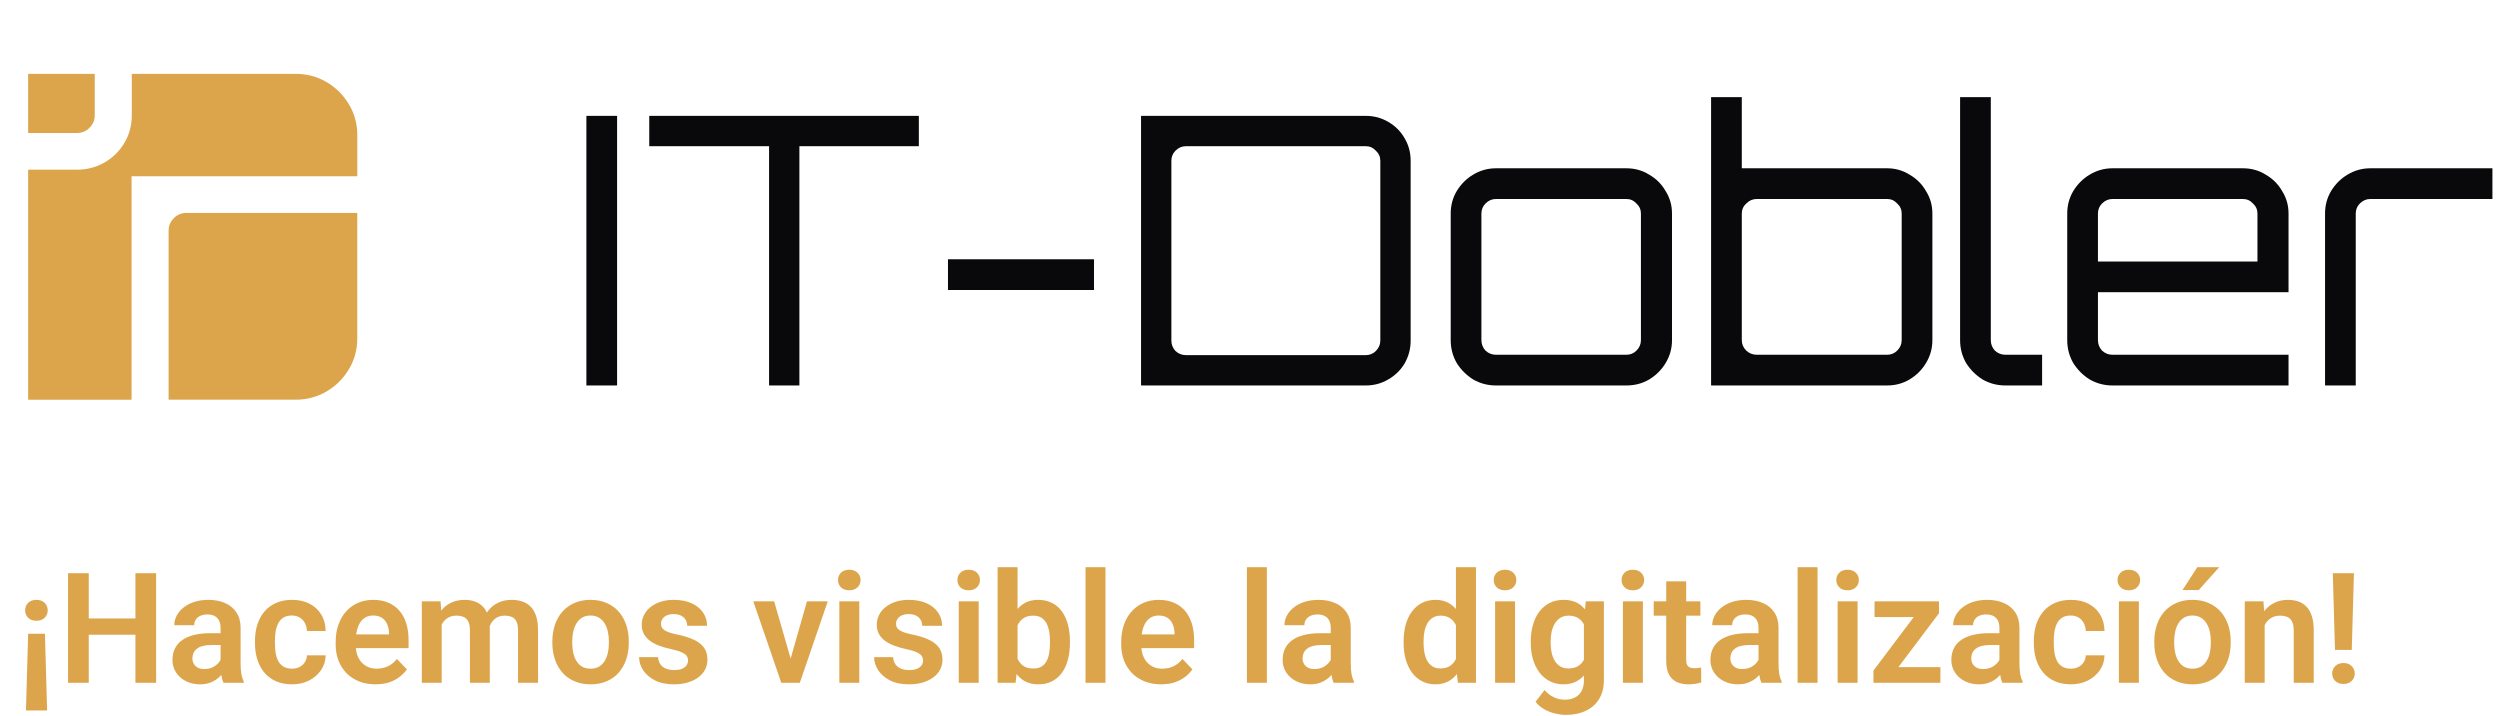
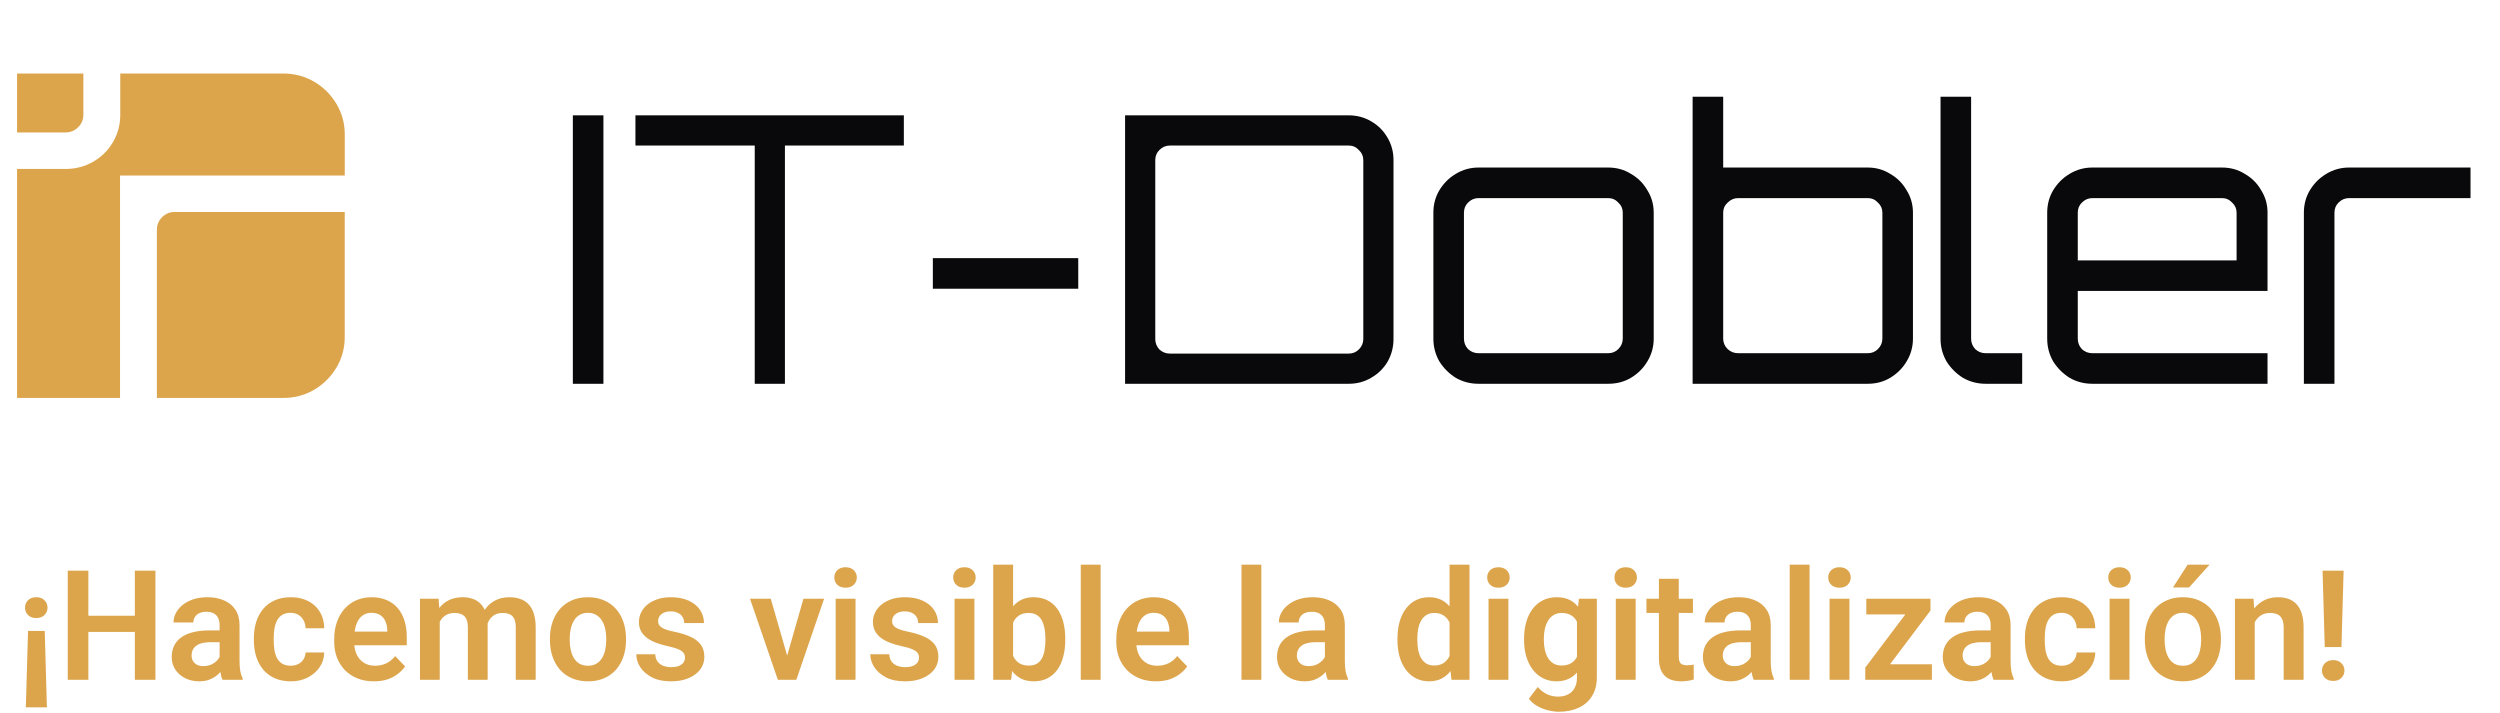
- <svg xmlns="http://www.w3.org/2000/svg" width="227" height="65" viewBox="0 0 227 65" fill="none">
-   <path d="M2.555 12.078H6.984C7.427 12.078 7.807 11.922 8.125 11.605C8.443 11.29 8.603 10.914 8.603 10.475V6.705H2.555V12.076V12.078Z" fill="#DCA54C" />
-   <path d="M31.675 9.459C31.164 8.61 30.486 7.939 29.641 7.446C28.797 6.953 27.862 6.705 26.84 6.705H11.967V10.475C11.967 11.379 11.745 12.209 11.302 12.962C10.859 13.716 10.258 14.311 9.496 14.749C8.735 15.188 7.897 15.408 6.984 15.408H2.555V36.294H11.947V16.007H32.443V12.254C32.443 11.24 32.186 10.308 31.675 9.459Z" fill="#DCA54C" />
-   <path d="M15.787 19.808C15.469 20.123 15.309 20.5 15.309 20.937V36.292H26.838C27.862 36.292 28.795 36.044 29.639 35.551C30.484 35.058 31.162 34.387 31.673 33.538C32.184 32.689 32.441 31.757 32.441 30.743V19.332H16.925C16.482 19.332 16.103 19.491 15.785 19.805L15.787 19.808Z" fill="#DCA54C" />
+ <svg xmlns="http://www.w3.org/2000/svg" width="228" height="65" viewBox="0 0 228 65" fill="none">
+   <path d="M1.555 12.078H5.984C6.427 12.078 6.807 11.922 7.125 11.605C7.443 11.29 7.603 10.914 7.603 10.475V6.705H1.555V12.076V12.078Z" fill="#DCA54C" />
+   <path d="M30.675 9.459C30.164 8.61 29.486 7.939 28.641 7.446C27.797 6.953 26.862 6.705 25.84 6.705H10.967V10.475C10.967 11.379 10.745 12.209 10.302 12.962C9.859 13.716 9.258 14.311 8.496 14.749C7.735 15.188 6.897 15.408 5.984 15.408H1.555V36.294H10.947V16.007H31.443V12.254C31.443 11.24 31.186 10.308 30.675 9.459Z" fill="#DCA54C" />
+   <path d="M14.787 19.808C14.469 20.123 14.309 20.5 14.309 20.937V36.292H25.838C26.862 36.292 27.795 36.044 28.639 35.551C29.484 35.058 30.162 34.387 30.673 33.538C31.184 32.689 31.441 31.757 31.441 30.743V19.332H15.925C15.482 19.332 15.103 19.491 14.785 19.805L14.787 19.808Z" fill="#DCA54C" />
+   <path d="M52.244 35V10.52H55.032V35H52.244ZM68.832 35V13.274H57.952V10.52H82.431V13.274H71.585V35H68.832ZM85.076 26.33V23.542H98.336V26.33H85.076ZM102.607 35V10.52H123.007C123.755 10.52 124.435 10.701 125.047 11.064C125.681 11.427 126.18 11.925 126.543 12.56C126.905 13.172 127.087 13.852 127.087 14.6V30.92C127.087 31.668 126.905 32.359 126.543 32.994C126.18 33.606 125.681 34.093 125.047 34.456C124.435 34.819 123.755 35 123.007 35H102.607ZM106.687 32.246H123.007C123.369 32.246 123.675 32.121 123.925 31.872C124.197 31.6 124.333 31.283 124.333 30.92V14.6C124.333 14.237 124.197 13.931 123.925 13.682C123.675 13.41 123.369 13.274 123.007 13.274H106.687C106.324 13.274 106.007 13.41 105.735 13.682C105.485 13.931 105.361 14.237 105.361 14.6V30.92C105.361 31.283 105.485 31.6 105.735 31.872C106.007 32.121 106.324 32.246 106.687 32.246ZM134.838 35C134.09 35 133.399 34.819 132.764 34.456C132.152 34.071 131.654 33.572 131.268 32.96C130.906 32.325 130.724 31.634 130.724 30.886V19.394C130.724 18.646 130.906 17.966 131.268 17.354C131.654 16.719 132.152 16.221 132.764 15.858C133.399 15.473 134.09 15.28 134.838 15.28H146.67C147.441 15.28 148.132 15.473 148.744 15.858C149.379 16.221 149.878 16.719 150.24 17.354C150.626 17.966 150.818 18.646 150.818 19.394V30.886C150.818 31.634 150.626 32.325 150.24 32.96C149.878 33.572 149.379 34.071 148.744 34.456C148.132 34.819 147.441 35 146.67 35H134.838ZM134.838 32.212H146.67C147.033 32.212 147.339 32.087 147.588 31.838C147.86 31.566 147.996 31.249 147.996 30.886V19.394C147.996 19.031 147.86 18.725 147.588 18.476C147.339 18.204 147.033 18.068 146.67 18.068H134.838C134.476 18.068 134.158 18.204 133.886 18.476C133.637 18.725 133.512 19.031 133.512 19.394V30.886C133.512 31.249 133.637 31.566 133.886 31.838C134.158 32.087 134.476 32.212 134.838 32.212ZM154.367 35V8.82H157.155V15.28H170.347C171.095 15.28 171.775 15.473 172.387 15.858C173.022 16.221 173.521 16.719 173.883 17.354C174.269 17.966 174.461 18.646 174.461 19.394V30.886C174.461 31.634 174.269 32.325 173.883 32.96C173.521 33.572 173.022 34.071 172.387 34.456C171.775 34.819 171.095 35 170.347 35H154.367ZM158.515 32.212H170.347C170.71 32.212 171.016 32.087 171.265 31.838C171.537 31.566 171.673 31.249 171.673 30.886V19.394C171.673 19.031 171.537 18.725 171.265 18.476C171.016 18.204 170.71 18.068 170.347 18.068H158.515C158.153 18.068 157.835 18.204 157.563 18.476C157.291 18.725 157.155 19.031 157.155 19.394V30.886C157.155 31.249 157.291 31.566 157.563 31.838C157.835 32.087 158.153 32.212 158.515 32.212ZM181.091 35C180.343 35 179.652 34.819 179.017 34.456C178.405 34.071 177.906 33.572 177.521 32.96C177.158 32.325 176.977 31.634 176.977 30.886V8.82H179.765V30.886C179.765 31.249 179.89 31.566 180.139 31.838C180.411 32.087 180.728 32.212 181.091 32.212H184.423V35H181.091ZM190.819 35C190.071 35 189.379 34.819 188.745 34.456C188.133 34.071 187.634 33.572 187.249 32.96C186.886 32.325 186.705 31.634 186.705 30.886V19.394C186.705 18.646 186.886 17.966 187.249 17.354C187.634 16.719 188.133 16.221 188.745 15.858C189.379 15.473 190.071 15.28 190.819 15.28H202.651C203.421 15.28 204.113 15.473 204.725 15.858C205.359 16.221 205.858 16.719 206.221 17.354C206.606 17.966 206.799 18.646 206.799 19.394V26.534H189.493V30.886C189.493 31.249 189.617 31.566 189.867 31.838C190.139 32.087 190.456 32.212 190.819 32.212H206.799V35H190.819ZM189.493 23.746H203.977V19.394C203.977 19.031 203.841 18.725 203.569 18.476C203.319 18.204 203.013 18.068 202.651 18.068H190.819C190.456 18.068 190.139 18.204 189.867 18.476C189.617 18.725 189.493 19.031 189.493 19.394V23.746ZM210.114 35V19.394C210.114 18.646 210.295 17.966 210.658 17.354C211.043 16.719 211.542 16.221 212.154 15.858C212.788 15.473 213.48 15.28 214.228 15.28H225.312V18.068H214.228C213.865 18.068 213.548 18.204 213.276 18.476C213.026 18.725 212.902 19.031 212.902 19.394V35H210.114Z" fill="#09090B" />
  <path d="M2.357 64.509L2.556 57.543H4.08L4.278 64.509H2.357ZM4.333 55.417C4.333 55.686 4.24 55.911 4.053 56.094C3.87 56.276 3.622 56.367 3.308 56.367C2.993 56.367 2.743 56.276 2.556 56.094C2.373 55.911 2.282 55.686 2.282 55.417C2.282 55.148 2.373 54.922 2.556 54.74C2.743 54.558 2.993 54.467 3.308 54.467C3.622 54.467 3.87 54.558 4.053 54.74C4.24 54.922 4.333 55.148 4.333 55.417ZM12.782 56.155V57.632H7.546V56.155H12.782ZM8.059 52.047V62H6.179V52.047H8.059ZM14.177 52.047V62H12.297V52.047H14.177ZM20.028 60.428V57.017C20.028 56.766 19.985 56.55 19.898 56.367C19.812 56.185 19.68 56.044 19.502 55.943C19.324 55.843 19.099 55.793 18.825 55.793C18.584 55.793 18.372 55.834 18.189 55.916C18.012 55.998 17.875 56.114 17.779 56.265C17.684 56.41 17.636 56.579 17.636 56.77H15.824C15.824 56.465 15.897 56.176 16.043 55.902C16.189 55.624 16.396 55.378 16.665 55.164C16.939 54.945 17.264 54.774 17.643 54.651C18.025 54.528 18.454 54.467 18.928 54.467C19.488 54.467 19.987 54.562 20.425 54.754C20.867 54.941 21.213 55.223 21.464 55.602C21.719 55.98 21.847 56.456 21.847 57.03V60.257C21.847 60.626 21.869 60.943 21.915 61.207C21.965 61.467 22.038 61.692 22.134 61.884V62H20.295C20.208 61.813 20.142 61.576 20.097 61.289C20.051 60.997 20.028 60.71 20.028 60.428ZM20.281 57.495L20.295 58.568H19.153C18.871 58.568 18.622 58.598 18.408 58.657C18.194 58.712 18.019 58.794 17.882 58.903C17.745 59.008 17.643 59.136 17.574 59.286C17.506 59.432 17.472 59.598 17.472 59.785C17.472 59.967 17.513 60.132 17.595 60.277C17.681 60.423 17.804 60.539 17.964 60.626C18.128 60.708 18.319 60.749 18.538 60.749C18.857 60.749 19.135 60.685 19.372 60.558C19.609 60.425 19.794 60.266 19.926 60.079C20.058 59.892 20.129 59.715 20.138 59.546L20.657 60.325C20.593 60.512 20.498 60.71 20.37 60.92C20.242 61.13 20.078 61.325 19.878 61.508C19.677 61.69 19.436 61.84 19.153 61.959C18.871 62.078 18.543 62.137 18.169 62.137C17.69 62.137 17.262 62.041 16.884 61.85C16.506 61.658 16.207 61.396 15.988 61.063C15.77 60.731 15.66 60.352 15.66 59.929C15.66 59.537 15.733 59.19 15.879 58.89C16.025 58.589 16.241 58.336 16.528 58.131C16.815 57.921 17.171 57.764 17.595 57.659C18.023 57.55 18.513 57.495 19.064 57.495H20.281ZM26.509 60.715C26.764 60.715 26.992 60.665 27.192 60.565C27.393 60.464 27.552 60.323 27.671 60.141C27.794 59.958 27.86 59.746 27.869 59.505H29.571C29.562 60.006 29.421 60.455 29.148 60.852C28.874 61.248 28.509 61.562 28.054 61.795C27.602 62.023 27.097 62.137 26.536 62.137C25.966 62.137 25.47 62.041 25.046 61.85C24.622 61.658 24.269 61.392 23.986 61.05C23.708 60.708 23.499 60.312 23.357 59.86C23.221 59.409 23.152 58.926 23.152 58.411V58.192C23.152 57.677 23.221 57.194 23.357 56.743C23.499 56.292 23.708 55.895 23.986 55.554C24.269 55.212 24.622 54.945 25.046 54.754C25.47 54.562 25.964 54.467 26.529 54.467C27.126 54.467 27.65 54.583 28.102 54.815C28.557 55.048 28.913 55.376 29.168 55.8C29.428 56.224 29.562 56.723 29.571 57.297H27.869C27.86 57.033 27.801 56.796 27.691 56.586C27.582 56.376 27.427 56.208 27.227 56.08C27.026 55.953 26.782 55.889 26.495 55.889C26.19 55.889 25.935 55.953 25.73 56.08C25.529 56.208 25.372 56.383 25.258 56.606C25.148 56.825 25.071 57.071 25.025 57.345C24.984 57.614 24.964 57.896 24.964 58.192V58.411C24.964 58.712 24.984 58.999 25.025 59.273C25.071 59.546 25.148 59.792 25.258 60.011C25.372 60.225 25.529 60.396 25.73 60.523C25.935 60.651 26.194 60.715 26.509 60.715ZM34.097 62.137C33.536 62.137 33.033 62.046 32.586 61.863C32.139 61.681 31.759 61.428 31.444 61.105C31.134 60.776 30.895 60.396 30.727 59.963C30.562 59.525 30.48 59.056 30.48 58.555V58.281C30.48 57.712 30.562 57.194 30.727 56.73C30.891 56.26 31.123 55.857 31.424 55.52C31.725 55.182 32.085 54.922 32.504 54.74C32.923 54.558 33.386 54.467 33.892 54.467C34.416 54.467 34.878 54.556 35.279 54.733C35.68 54.907 36.015 55.153 36.284 55.472C36.553 55.791 36.756 56.173 36.893 56.62C37.029 57.062 37.098 57.552 37.098 58.09V58.849H31.301V57.605H35.32V57.468C35.311 57.181 35.257 56.919 35.156 56.682C35.056 56.44 34.901 56.249 34.691 56.107C34.482 55.962 34.211 55.889 33.878 55.889C33.609 55.889 33.374 55.948 33.174 56.066C32.978 56.18 32.814 56.344 32.682 56.559C32.554 56.768 32.458 57.019 32.395 57.31C32.331 57.602 32.299 57.926 32.299 58.281V58.555C32.299 58.865 32.34 59.152 32.422 59.416C32.508 59.68 32.634 59.91 32.798 60.106C32.967 60.298 33.167 60.448 33.399 60.558C33.636 60.662 33.905 60.715 34.206 60.715C34.584 60.715 34.926 60.642 35.231 60.496C35.541 60.346 35.81 60.125 36.038 59.833L36.947 60.776C36.792 61.004 36.583 61.223 36.318 61.433C36.059 61.642 35.744 61.813 35.375 61.945C35.006 62.073 34.58 62.137 34.097 62.137ZM40.105 56.121V62H38.301V54.603H40.003L40.105 56.121ZM39.839 58.035H39.285C39.285 57.52 39.347 57.046 39.47 56.613C39.597 56.18 39.784 55.804 40.03 55.485C40.276 55.162 40.579 54.911 40.94 54.733C41.304 54.556 41.726 54.467 42.204 54.467C42.537 54.467 42.842 54.517 43.12 54.617C43.398 54.713 43.637 54.866 43.838 55.075C44.043 55.28 44.2 55.549 44.31 55.882C44.419 56.21 44.474 56.604 44.474 57.065V62H42.669V57.249C42.669 56.903 42.619 56.632 42.519 56.435C42.423 56.24 42.284 56.103 42.102 56.025C41.919 55.943 41.7 55.902 41.445 55.902C41.163 55.902 40.919 55.959 40.714 56.073C40.513 56.183 40.347 56.335 40.215 56.531C40.087 56.727 39.992 56.953 39.928 57.208C39.868 57.463 39.839 57.739 39.839 58.035ZM44.337 57.7L43.592 57.837C43.596 57.372 43.66 56.937 43.783 56.531C43.906 56.121 44.086 55.763 44.323 55.458C44.565 55.148 44.863 54.907 45.219 54.733C45.579 54.556 45.993 54.467 46.463 54.467C46.828 54.467 47.156 54.519 47.447 54.624C47.743 54.724 47.996 54.886 48.206 55.109C48.416 55.328 48.575 55.613 48.685 55.964C48.798 56.315 48.855 56.743 48.855 57.249V62H47.037V57.242C47.037 56.882 46.987 56.606 46.887 56.415C46.791 56.224 46.652 56.092 46.47 56.019C46.287 55.941 46.073 55.902 45.827 55.902C45.577 55.902 45.358 55.95 45.171 56.046C44.989 56.137 44.834 56.265 44.706 56.429C44.583 56.593 44.49 56.784 44.426 57.003C44.367 57.217 44.337 57.45 44.337 57.7ZM50.154 58.377V58.233C50.154 57.691 50.232 57.192 50.387 56.736C50.542 56.276 50.767 55.877 51.063 55.54C51.36 55.203 51.722 54.941 52.15 54.754C52.579 54.562 53.066 54.467 53.613 54.467C54.169 54.467 54.661 54.562 55.09 54.754C55.523 54.941 55.887 55.203 56.184 55.54C56.48 55.877 56.705 56.276 56.86 56.736C57.015 57.192 57.093 57.691 57.093 58.233V58.377C57.093 58.915 57.015 59.414 56.86 59.874C56.705 60.33 56.48 60.728 56.184 61.07C55.887 61.408 55.525 61.67 55.097 61.856C54.668 62.043 54.178 62.137 53.627 62.137C53.08 62.137 52.59 62.043 52.157 61.856C51.724 61.67 51.36 61.408 51.063 61.07C50.767 60.728 50.542 60.33 50.387 59.874C50.232 59.414 50.154 58.915 50.154 58.377ZM51.959 58.233V58.377C51.959 58.7 51.991 59.004 52.055 59.286C52.118 59.569 52.217 59.817 52.349 60.031C52.481 60.245 52.652 60.414 52.861 60.537C53.075 60.656 53.331 60.715 53.627 60.715C53.919 60.715 54.169 60.656 54.379 60.537C54.589 60.414 54.759 60.245 54.892 60.031C55.028 59.817 55.129 59.569 55.192 59.286C55.256 59.004 55.288 58.7 55.288 58.377V58.233C55.288 57.914 55.256 57.616 55.192 57.338C55.129 57.055 55.028 56.807 54.892 56.593C54.759 56.374 54.586 56.203 54.372 56.08C54.162 55.953 53.91 55.889 53.613 55.889C53.322 55.889 53.071 55.953 52.861 56.08C52.652 56.203 52.481 56.374 52.349 56.593C52.217 56.807 52.118 57.055 52.055 57.338C51.991 57.616 51.959 57.914 51.959 58.233ZM62.473 59.977C62.473 59.822 62.432 59.683 62.35 59.56C62.268 59.437 62.113 59.325 61.885 59.225C61.661 59.12 61.333 59.022 60.9 58.931C60.518 58.849 60.164 58.746 59.841 58.623C59.517 58.5 59.239 58.352 59.007 58.179C58.774 58.001 58.592 57.794 58.46 57.557C58.332 57.315 58.269 57.037 58.269 56.723C58.269 56.417 58.335 56.13 58.467 55.861C58.599 55.588 58.79 55.349 59.041 55.144C59.292 54.934 59.597 54.77 59.957 54.651C60.317 54.528 60.723 54.467 61.174 54.467C61.803 54.467 62.343 54.569 62.794 54.774C63.25 54.98 63.598 55.262 63.84 55.622C64.081 55.977 64.202 56.379 64.202 56.825H62.398C62.398 56.629 62.352 56.452 62.261 56.292C62.174 56.133 62.04 56.005 61.857 55.909C61.675 55.809 61.445 55.759 61.167 55.759C60.916 55.759 60.704 55.8 60.531 55.882C60.363 55.964 60.235 56.071 60.148 56.203C60.062 56.335 60.019 56.481 60.019 56.641C60.019 56.759 60.041 56.866 60.087 56.962C60.137 57.053 60.217 57.137 60.326 57.215C60.435 57.292 60.584 57.363 60.77 57.427C60.962 57.491 61.197 57.552 61.475 57.611C62.026 57.721 62.507 57.867 62.917 58.049C63.332 58.227 63.655 58.464 63.888 58.76C64.12 59.056 64.236 59.434 64.236 59.895C64.236 60.223 64.166 60.523 64.024 60.797C63.883 61.066 63.678 61.3 63.409 61.501C63.14 61.702 62.819 61.859 62.445 61.973C62.072 62.082 61.65 62.137 61.181 62.137C60.502 62.137 59.927 62.016 59.458 61.774C58.989 61.528 58.633 61.218 58.392 60.845C58.15 60.467 58.029 60.075 58.029 59.669H59.759C59.773 59.956 59.85 60.186 59.991 60.359C60.133 60.533 60.31 60.658 60.524 60.735C60.743 60.808 60.973 60.845 61.215 60.845C61.488 60.845 61.718 60.808 61.905 60.735C62.092 60.658 62.233 60.555 62.329 60.428C62.425 60.296 62.473 60.145 62.473 59.977ZM71.551 60.633L73.273 54.603H75.16L72.624 62H71.476L71.551 60.633ZM70.293 54.603L72.036 60.647L72.098 62H70.942L68.399 54.603H70.293ZM78.024 54.603V62H76.213V54.603H78.024ZM76.09 52.669C76.09 52.4 76.181 52.177 76.363 51.999C76.55 51.821 76.801 51.732 77.115 51.732C77.43 51.732 77.678 51.821 77.86 51.999C78.047 52.177 78.141 52.4 78.141 52.669C78.141 52.933 78.047 53.154 77.86 53.332C77.678 53.51 77.43 53.599 77.115 53.599C76.801 53.599 76.55 53.51 76.363 53.332C76.181 53.154 76.09 52.933 76.09 52.669ZM83.814 59.977C83.814 59.822 83.773 59.683 83.691 59.56C83.609 59.437 83.454 59.325 83.227 59.225C83.003 59.12 82.675 59.022 82.242 58.931C81.859 58.849 81.506 58.746 81.183 58.623C80.859 58.5 80.581 58.352 80.349 58.179C80.116 58.001 79.934 57.794 79.802 57.557C79.674 57.315 79.61 57.037 79.61 56.723C79.61 56.417 79.676 56.13 79.809 55.861C79.941 55.588 80.132 55.349 80.383 55.144C80.633 54.934 80.939 54.77 81.299 54.651C81.659 54.528 82.064 54.467 82.516 54.467C83.144 54.467 83.685 54.569 84.136 54.774C84.591 54.98 84.94 55.262 85.182 55.622C85.423 55.977 85.544 56.379 85.544 56.825H83.739C83.739 56.629 83.694 56.452 83.603 56.292C83.516 56.133 83.382 56.005 83.199 55.909C83.017 55.809 82.787 55.759 82.509 55.759C82.258 55.759 82.046 55.8 81.873 55.882C81.704 55.964 81.577 56.071 81.49 56.203C81.404 56.335 81.36 56.481 81.36 56.641C81.36 56.759 81.383 56.866 81.429 56.962C81.479 57.053 81.559 57.137 81.668 57.215C81.777 57.292 81.925 57.363 82.112 57.427C82.304 57.491 82.538 57.552 82.816 57.611C83.368 57.721 83.849 57.867 84.259 58.049C84.674 58.227 84.997 58.464 85.23 58.76C85.462 59.056 85.578 59.434 85.578 59.895C85.578 60.223 85.507 60.523 85.366 60.797C85.225 61.066 85.02 61.3 84.751 61.501C84.482 61.702 84.161 61.859 83.787 61.973C83.413 62.082 82.992 62.137 82.522 62.137C81.843 62.137 81.269 62.016 80.8 61.774C80.33 61.528 79.975 61.218 79.733 60.845C79.492 60.467 79.371 60.075 79.371 59.669H81.101C81.114 59.956 81.192 60.186 81.333 60.359C81.474 60.533 81.652 60.658 81.866 60.735C82.085 60.808 82.315 60.845 82.557 60.845C82.83 60.845 83.06 60.808 83.247 60.735C83.434 60.658 83.575 60.555 83.671 60.428C83.767 60.296 83.814 60.145 83.814 59.977ZM88.866 54.603V62H87.055V54.603H88.866ZM86.932 52.669C86.932 52.4 87.023 52.177 87.205 51.999C87.392 51.821 87.643 51.732 87.957 51.732C88.272 51.732 88.52 51.821 88.702 51.999C88.889 52.177 88.982 52.4 88.982 52.669C88.982 52.933 88.889 53.154 88.702 53.332C88.52 53.51 88.272 53.599 87.957 53.599C87.643 53.599 87.392 53.51 87.205 53.332C87.023 53.154 86.932 52.933 86.932 52.669ZM90.582 51.5H92.394V60.366L92.216 62H90.582V51.5ZM97.151 58.227V58.37C97.151 58.922 97.09 59.427 96.967 59.888C96.848 60.348 96.668 60.747 96.427 61.084C96.185 61.417 95.884 61.676 95.524 61.863C95.169 62.046 94.752 62.137 94.273 62.137C93.818 62.137 93.421 62.048 93.084 61.87C92.751 61.692 92.471 61.442 92.243 61.118C92.015 60.79 91.833 60.405 91.696 59.963C91.56 59.516 91.457 59.029 91.389 58.5V58.11C91.457 57.577 91.56 57.09 91.696 56.648C91.833 56.205 92.015 55.82 92.243 55.492C92.471 55.164 92.751 54.911 93.084 54.733C93.417 54.556 93.809 54.467 94.26 54.467C94.743 54.467 95.164 54.56 95.524 54.747C95.889 54.929 96.19 55.189 96.427 55.526C96.668 55.859 96.848 56.255 96.967 56.716C97.09 57.172 97.151 57.675 97.151 58.227ZM95.34 58.37V58.227C95.34 57.912 95.315 57.616 95.265 57.338C95.215 57.055 95.132 56.807 95.019 56.593C94.905 56.379 94.75 56.21 94.554 56.087C94.358 55.964 94.112 55.902 93.815 55.902C93.533 55.902 93.291 55.95 93.091 56.046C92.895 56.142 92.731 56.274 92.599 56.442C92.471 56.611 92.371 56.809 92.298 57.037C92.23 57.265 92.184 57.511 92.161 57.775V58.842C92.193 59.193 92.268 59.509 92.387 59.792C92.505 60.07 92.681 60.291 92.913 60.455C93.15 60.619 93.455 60.701 93.829 60.701C94.121 60.701 94.365 60.644 94.561 60.53C94.757 60.412 94.912 60.248 95.025 60.038C95.139 59.824 95.219 59.575 95.265 59.293C95.315 59.01 95.34 58.703 95.34 58.37ZM100.378 51.5V62H98.566V51.5H100.378ZM105.423 62.137C104.862 62.137 104.359 62.046 103.912 61.863C103.465 61.681 103.085 61.428 102.771 61.105C102.461 60.776 102.221 60.396 102.053 59.963C101.889 59.525 101.807 59.056 101.807 58.555V58.281C101.807 57.712 101.889 57.194 102.053 56.73C102.217 56.26 102.449 55.857 102.75 55.52C103.051 55.182 103.411 54.922 103.83 54.74C104.249 54.558 104.712 54.467 105.218 54.467C105.742 54.467 106.204 54.556 106.605 54.733C107.007 54.907 107.341 55.153 107.61 55.472C107.879 55.791 108.082 56.173 108.219 56.62C108.355 57.062 108.424 57.552 108.424 58.09V58.849H102.627V57.605H106.646V57.468C106.637 57.181 106.583 56.919 106.482 56.682C106.382 56.44 106.227 56.249 106.018 56.107C105.808 55.962 105.537 55.889 105.204 55.889C104.935 55.889 104.701 55.948 104.5 56.066C104.304 56.18 104.14 56.344 104.008 56.559C103.88 56.768 103.785 57.019 103.721 57.31C103.657 57.602 103.625 57.926 103.625 58.281V58.555C103.625 58.865 103.666 59.152 103.748 59.416C103.835 59.68 103.96 59.91 104.124 60.106C104.293 60.298 104.493 60.448 104.726 60.558C104.963 60.662 105.231 60.715 105.532 60.715C105.91 60.715 106.252 60.642 106.558 60.496C106.868 60.346 107.136 60.125 107.364 59.833L108.273 60.776C108.118 61.004 107.909 61.223 107.645 61.433C107.385 61.642 107.07 61.813 106.701 61.945C106.332 62.073 105.906 62.137 105.423 62.137ZM115.034 51.5V62H113.223V51.5H115.034ZM120.831 60.428V57.017C120.831 56.766 120.788 56.55 120.701 56.367C120.615 56.185 120.482 56.044 120.305 55.943C120.127 55.843 119.901 55.793 119.628 55.793C119.386 55.793 119.174 55.834 118.992 55.916C118.814 55.998 118.678 56.114 118.582 56.265C118.486 56.41 118.438 56.579 118.438 56.77H116.627C116.627 56.465 116.7 56.176 116.846 55.902C116.992 55.624 117.199 55.378 117.468 55.164C117.741 54.945 118.067 54.774 118.445 54.651C118.828 54.528 119.257 54.467 119.73 54.467C120.291 54.467 120.79 54.562 121.228 54.754C121.67 54.941 122.016 55.223 122.267 55.602C122.522 55.98 122.649 56.456 122.649 57.03V60.257C122.649 60.626 122.672 60.943 122.718 61.207C122.768 61.467 122.841 61.692 122.937 61.884V62H121.098C121.011 61.813 120.945 61.576 120.899 61.289C120.854 60.997 120.831 60.71 120.831 60.428ZM121.084 57.495L121.098 58.568H119.956C119.674 58.568 119.425 58.598 119.211 58.657C118.997 58.712 118.821 58.794 118.685 58.903C118.548 59.008 118.445 59.136 118.377 59.286C118.309 59.432 118.274 59.598 118.274 59.785C118.274 59.967 118.315 60.132 118.397 60.277C118.484 60.423 118.607 60.539 118.767 60.626C118.931 60.708 119.122 60.749 119.341 60.749C119.66 60.749 119.938 60.685 120.175 60.558C120.412 60.425 120.596 60.266 120.729 60.079C120.861 59.892 120.931 59.715 120.94 59.546L121.46 60.325C121.396 60.512 121.3 60.71 121.173 60.92C121.045 61.13 120.881 61.325 120.681 61.508C120.48 61.69 120.239 61.84 119.956 61.959C119.674 62.078 119.345 62.137 118.972 62.137C118.493 62.137 118.065 62.041 117.687 61.85C117.308 61.658 117.01 61.396 116.791 61.063C116.572 60.731 116.463 60.352 116.463 59.929C116.463 59.537 116.536 59.19 116.682 58.89C116.827 58.589 117.044 58.336 117.331 58.131C117.618 57.921 117.974 57.764 118.397 57.659C118.826 57.55 119.316 57.495 119.867 57.495H121.084ZM132.199 60.428V51.5H134.018V62H132.377L132.199 60.428ZM127.448 58.391V58.247C127.448 57.682 127.512 57.169 127.64 56.709C127.772 56.244 127.963 55.845 128.214 55.513C128.465 55.18 128.768 54.922 129.123 54.74C129.483 54.558 129.891 54.467 130.347 54.467C130.789 54.467 131.174 54.556 131.502 54.733C131.835 54.911 132.117 55.164 132.35 55.492C132.587 55.82 132.776 56.21 132.917 56.661C133.058 57.108 133.161 57.6 133.225 58.138V58.527C133.161 59.051 133.058 59.532 132.917 59.97C132.776 60.407 132.587 60.79 132.35 61.118C132.117 61.442 131.835 61.692 131.502 61.87C131.169 62.048 130.78 62.137 130.333 62.137C129.882 62.137 129.476 62.043 129.116 61.856C128.761 61.67 128.458 61.408 128.207 61.07C127.961 60.733 127.772 60.337 127.64 59.881C127.512 59.425 127.448 58.928 127.448 58.391ZM129.26 58.247V58.391C129.26 58.71 129.287 59.008 129.342 59.286C129.396 59.564 129.485 59.81 129.608 60.024C129.731 60.234 129.889 60.398 130.08 60.517C130.276 60.635 130.513 60.694 130.791 60.694C131.146 60.694 131.438 60.617 131.666 60.462C131.898 60.302 132.078 60.086 132.206 59.812C132.334 59.535 132.416 59.222 132.452 58.876V57.803C132.434 57.529 132.386 57.276 132.309 57.044C132.236 56.812 132.131 56.611 131.994 56.442C131.862 56.274 131.698 56.142 131.502 56.046C131.306 55.95 131.074 55.902 130.805 55.902C130.527 55.902 130.29 55.964 130.094 56.087C129.898 56.205 129.738 56.372 129.615 56.586C129.492 56.8 129.401 57.048 129.342 57.331C129.287 57.614 129.26 57.919 129.26 58.247ZM137.565 54.603V62H135.754V54.603H137.565ZM135.631 52.669C135.631 52.4 135.722 52.177 135.904 51.999C136.091 51.821 136.342 51.732 136.656 51.732C136.971 51.732 137.219 51.821 137.401 51.999C137.588 52.177 137.682 52.4 137.682 52.669C137.682 52.933 137.588 53.154 137.401 53.332C137.219 53.51 136.971 53.599 136.656 53.599C136.342 53.599 136.091 53.51 135.904 53.332C135.722 53.154 135.631 52.933 135.631 52.669ZM143.991 54.603H145.632V61.774C145.632 62.444 145.486 63.012 145.194 63.477C144.907 63.946 144.504 64.301 143.984 64.543C143.465 64.789 142.861 64.912 142.173 64.912C141.877 64.912 141.555 64.871 141.209 64.789C140.867 64.707 140.537 64.577 140.218 64.399C139.903 64.226 139.641 64.001 139.432 63.723L140.245 62.656C140.491 62.943 140.769 63.16 141.079 63.306C141.389 63.456 141.724 63.531 142.084 63.531C142.449 63.531 142.758 63.463 143.014 63.326C143.273 63.194 143.472 62.998 143.608 62.738C143.75 62.483 143.82 62.169 143.82 61.795V56.292L143.991 54.603ZM138.994 58.391V58.247C138.994 57.682 139.062 57.169 139.199 56.709C139.336 56.244 139.532 55.845 139.787 55.513C140.047 55.18 140.359 54.922 140.724 54.74C141.093 54.558 141.507 54.467 141.968 54.467C142.455 54.467 142.866 54.556 143.198 54.733C143.535 54.911 143.813 55.164 144.032 55.492C144.256 55.82 144.429 56.21 144.552 56.661C144.679 57.108 144.777 57.6 144.846 58.138V58.527C144.782 59.051 144.679 59.532 144.538 59.97C144.401 60.407 144.219 60.79 143.991 61.118C143.763 61.442 143.481 61.692 143.144 61.87C142.806 62.048 142.41 62.137 141.954 62.137C141.498 62.137 141.088 62.043 140.724 61.856C140.359 61.67 140.047 61.408 139.787 61.07C139.532 60.733 139.336 60.337 139.199 59.881C139.062 59.425 138.994 58.928 138.994 58.391ZM140.799 58.247V58.391C140.799 58.71 140.831 59.008 140.895 59.286C140.958 59.564 141.056 59.81 141.188 60.024C141.321 60.234 141.487 60.398 141.688 60.517C141.888 60.635 142.127 60.694 142.405 60.694C142.779 60.694 143.084 60.617 143.321 60.462C143.563 60.302 143.745 60.086 143.868 59.812C143.996 59.535 144.078 59.222 144.114 58.876V57.803C144.091 57.529 144.041 57.276 143.964 57.044C143.891 56.812 143.788 56.611 143.656 56.442C143.524 56.274 143.355 56.142 143.15 56.046C142.945 55.95 142.701 55.902 142.419 55.902C142.146 55.902 141.906 55.964 141.701 56.087C141.496 56.205 141.327 56.372 141.195 56.586C141.063 56.8 140.963 57.048 140.895 57.331C140.831 57.614 140.799 57.919 140.799 58.247ZM149.173 54.603V62H147.361V54.603H149.173ZM147.238 52.669C147.238 52.4 147.329 52.177 147.512 51.999C147.699 51.821 147.949 51.732 148.264 51.732C148.578 51.732 148.826 51.821 149.009 51.999C149.196 52.177 149.289 52.4 149.289 52.669C149.289 52.933 149.196 53.154 149.009 53.332C148.826 53.51 148.578 53.599 148.264 53.599C147.949 53.599 147.699 53.51 147.512 53.332C147.329 53.154 147.238 52.933 147.238 52.669ZM154.396 54.603V55.902H150.157V54.603H154.396ZM151.292 52.785H153.104V59.867C153.104 60.086 153.133 60.255 153.192 60.373C153.252 60.492 153.34 60.571 153.459 60.612C153.577 60.653 153.719 60.674 153.883 60.674C154.001 60.674 154.111 60.667 154.211 60.653C154.311 60.64 154.396 60.626 154.464 60.612L154.471 61.966C154.32 62.016 154.149 62.057 153.958 62.089C153.771 62.121 153.559 62.137 153.322 62.137C152.917 62.137 152.561 62.068 152.256 61.932C151.951 61.79 151.714 61.565 151.545 61.255C151.376 60.94 151.292 60.526 151.292 60.011V52.785ZM159.673 60.428V57.017C159.673 56.766 159.63 56.55 159.543 56.367C159.456 56.185 159.324 56.044 159.146 55.943C158.969 55.843 158.743 55.793 158.47 55.793C158.228 55.793 158.016 55.834 157.834 55.916C157.656 55.998 157.52 56.114 157.424 56.265C157.328 56.41 157.28 56.579 157.28 56.77H155.469C155.469 56.465 155.542 56.176 155.688 55.902C155.833 55.624 156.041 55.378 156.31 55.164C156.583 54.945 156.909 54.774 157.287 54.651C157.67 54.528 158.098 54.467 158.572 54.467C159.133 54.467 159.632 54.562 160.069 54.754C160.511 54.941 160.858 55.223 161.108 55.602C161.364 55.98 161.491 56.456 161.491 57.03V60.257C161.491 60.626 161.514 60.943 161.56 61.207C161.61 61.467 161.683 61.692 161.778 61.884V62H159.939C159.853 61.813 159.787 61.576 159.741 61.289C159.696 60.997 159.673 60.71 159.673 60.428ZM159.926 57.495L159.939 58.568H158.798C158.515 58.568 158.267 58.598 158.053 58.657C157.839 58.712 157.663 58.794 157.526 58.903C157.39 59.008 157.287 59.136 157.219 59.286C157.15 59.432 157.116 59.598 157.116 59.785C157.116 59.967 157.157 60.132 157.239 60.277C157.326 60.423 157.449 60.539 157.608 60.626C157.772 60.708 157.964 60.749 158.183 60.749C158.502 60.749 158.78 60.685 159.017 60.558C159.254 60.425 159.438 60.266 159.57 60.079C159.702 59.892 159.773 59.715 159.782 59.546L160.302 60.325C160.238 60.512 160.142 60.71 160.015 60.92C159.887 61.13 159.723 61.325 159.522 61.508C159.322 61.69 159.08 61.84 158.798 61.959C158.515 62.078 158.187 62.137 157.813 62.137C157.335 62.137 156.907 62.041 156.528 61.85C156.15 61.658 155.852 61.396 155.633 61.063C155.414 60.731 155.305 60.352 155.305 59.929C155.305 59.537 155.378 59.19 155.523 58.89C155.669 58.589 155.886 58.336 156.173 58.131C156.46 57.921 156.815 57.764 157.239 57.659C157.668 57.55 158.158 57.495 158.709 57.495H159.926ZM165.032 51.5V62H163.221V51.5H165.032ZM168.669 54.603V62H166.857V54.603H168.669ZM166.734 52.669C166.734 52.4 166.826 52.177 167.008 51.999C167.195 51.821 167.445 51.732 167.76 51.732C168.074 51.732 168.323 51.821 168.505 51.999C168.692 52.177 168.785 52.4 168.785 52.669C168.785 52.933 168.692 53.154 168.505 53.332C168.323 53.51 168.074 53.599 167.76 53.599C167.445 53.599 167.195 53.51 167.008 53.332C166.826 53.154 166.734 52.933 166.734 52.669ZM176.188 60.578V62H170.624V60.578H176.188ZM176.059 55.684L171.301 62H170.111V60.886L174.842 54.603H176.059V55.684ZM175.396 54.603V56.032H170.207V54.603H175.396ZM181.548 60.428V57.017C181.548 56.766 181.505 56.55 181.418 56.367C181.331 56.185 181.199 56.044 181.021 55.943C180.844 55.843 180.618 55.793 180.345 55.793C180.103 55.793 179.891 55.834 179.709 55.916C179.531 55.998 179.395 56.114 179.299 56.265C179.203 56.41 179.155 56.579 179.155 56.77H177.344C177.344 56.465 177.417 56.176 177.562 55.902C177.708 55.624 177.916 55.378 178.185 55.164C178.458 54.945 178.784 54.774 179.162 54.651C179.545 54.528 179.973 54.467 180.447 54.467C181.008 54.467 181.507 54.562 181.944 54.754C182.386 54.941 182.733 55.223 182.983 55.602C183.239 55.98 183.366 56.456 183.366 57.03V60.257C183.366 60.626 183.389 60.943 183.435 61.207C183.485 61.467 183.558 61.692 183.653 61.884V62H181.814C181.728 61.813 181.662 61.576 181.616 61.289C181.571 60.997 181.548 60.71 181.548 60.428ZM181.801 57.495L181.814 58.568H180.673C180.39 58.568 180.142 58.598 179.928 58.657C179.714 58.712 179.538 58.794 179.401 58.903C179.265 59.008 179.162 59.136 179.094 59.286C179.025 59.432 178.991 59.598 178.991 59.785C178.991 59.967 179.032 60.132 179.114 60.277C179.201 60.423 179.324 60.539 179.483 60.626C179.647 60.708 179.839 60.749 180.058 60.749C180.377 60.749 180.655 60.685 180.892 60.558C181.129 60.425 181.313 60.266 181.445 60.079C181.577 59.892 181.648 59.715 181.657 59.546L182.177 60.325C182.113 60.512 182.017 60.71 181.89 60.92C181.762 61.13 181.598 61.325 181.397 61.508C181.197 61.69 180.955 61.84 180.673 61.959C180.39 62.078 180.062 62.137 179.688 62.137C179.21 62.137 178.782 62.041 178.403 61.85C178.025 61.658 177.727 61.396 177.508 61.063C177.289 60.731 177.18 60.352 177.18 59.929C177.18 59.537 177.253 59.19 177.398 58.89C177.544 58.589 177.761 58.336 178.048 58.131C178.335 57.921 178.69 57.764 179.114 57.659C179.543 57.55 180.033 57.495 180.584 57.495H181.801ZM188.028 60.715C188.284 60.715 188.511 60.665 188.712 60.565C188.912 60.464 189.072 60.323 189.19 60.141C189.313 59.958 189.38 59.746 189.389 59.505H191.091C191.082 60.006 190.94 60.455 190.667 60.852C190.394 61.248 190.029 61.562 189.573 61.795C189.122 62.023 188.616 62.137 188.056 62.137C187.486 62.137 186.989 62.041 186.565 61.85C186.142 61.658 185.788 61.392 185.506 61.05C185.228 60.708 185.018 60.312 184.877 59.86C184.74 59.409 184.672 58.926 184.672 58.411V58.192C184.672 57.677 184.74 57.194 184.877 56.743C185.018 56.292 185.228 55.895 185.506 55.554C185.788 55.212 186.142 54.945 186.565 54.754C186.989 54.562 187.484 54.467 188.049 54.467C188.646 54.467 189.17 54.583 189.621 54.815C190.077 55.048 190.432 55.376 190.688 55.8C190.947 56.224 191.082 56.723 191.091 57.297H189.389C189.38 57.033 189.32 56.796 189.211 56.586C189.102 56.376 188.947 56.208 188.746 56.08C188.546 55.953 188.302 55.889 188.015 55.889C187.709 55.889 187.454 55.953 187.249 56.08C187.049 56.208 186.891 56.383 186.777 56.606C186.668 56.825 186.59 57.071 186.545 57.345C186.504 57.614 186.483 57.896 186.483 58.192V58.411C186.483 58.712 186.504 58.999 186.545 59.273C186.59 59.546 186.668 59.792 186.777 60.011C186.891 60.225 187.049 60.396 187.249 60.523C187.454 60.651 187.714 60.715 188.028 60.715ZM194.208 54.603V62H192.396V54.603H194.208ZM192.273 52.669C192.273 52.4 192.365 52.177 192.547 51.999C192.734 51.821 192.984 51.732 193.299 51.732C193.613 51.732 193.862 51.821 194.044 51.999C194.231 52.177 194.324 52.4 194.324 52.669C194.324 52.933 194.231 53.154 194.044 53.332C193.862 53.51 193.613 53.599 193.299 53.599C192.984 53.599 192.734 53.51 192.547 53.332C192.365 53.154 192.273 52.933 192.273 52.669ZM195.609 58.377V58.233C195.609 57.691 195.687 57.192 195.842 56.736C195.997 56.276 196.222 55.877 196.519 55.54C196.815 55.203 197.177 54.941 197.605 54.754C198.034 54.562 198.521 54.467 199.068 54.467C199.624 54.467 200.117 54.562 200.545 54.754C200.978 54.941 201.342 55.203 201.639 55.54C201.935 55.877 202.16 56.276 202.315 56.736C202.47 57.192 202.548 57.691 202.548 58.233V58.377C202.548 58.915 202.47 59.414 202.315 59.874C202.16 60.33 201.935 60.728 201.639 61.07C201.342 61.408 200.98 61.67 200.552 61.856C200.123 62.043 199.633 62.137 199.082 62.137C198.535 62.137 198.045 62.043 197.612 61.856C197.179 61.67 196.815 61.408 196.519 61.07C196.222 60.728 195.997 60.33 195.842 59.874C195.687 59.414 195.609 58.915 195.609 58.377ZM197.414 58.233V58.377C197.414 58.7 197.446 59.004 197.51 59.286C197.574 59.569 197.672 59.817 197.804 60.031C197.936 60.245 198.107 60.414 198.316 60.537C198.531 60.656 198.786 60.715 199.082 60.715C199.374 60.715 199.624 60.656 199.834 60.537C200.044 60.414 200.215 60.245 200.347 60.031C200.483 59.817 200.584 59.569 200.647 59.286C200.711 59.004 200.743 58.7 200.743 58.377V58.233C200.743 57.914 200.711 57.616 200.647 57.338C200.584 57.055 200.483 56.807 200.347 56.593C200.215 56.374 200.041 56.203 199.827 56.08C199.618 55.953 199.365 55.889 199.068 55.889C198.777 55.889 198.526 55.953 198.316 56.08C198.107 56.203 197.936 56.374 197.804 56.593C197.672 56.807 197.574 57.055 197.51 57.338C197.446 57.616 197.414 57.914 197.414 58.233ZM198.173 53.578L199.513 51.5H201.509L199.643 53.578H198.173ZM205.631 56.183V62H203.826V54.603H205.521L205.631 56.183ZM205.344 58.035H204.811C204.815 57.497 204.888 57.01 205.029 56.572C205.171 56.135 205.369 55.759 205.624 55.444C205.884 55.13 206.191 54.888 206.547 54.72C206.902 54.551 207.299 54.467 207.736 54.467C208.092 54.467 208.413 54.517 208.7 54.617C208.987 54.717 209.233 54.877 209.438 55.096C209.648 55.315 209.808 55.602 209.917 55.957C210.031 56.308 210.088 56.741 210.088 57.256V62H208.27V57.242C208.27 56.905 208.219 56.638 208.119 56.442C208.023 56.246 207.882 56.107 207.695 56.025C207.513 55.943 207.287 55.902 207.019 55.902C206.741 55.902 206.497 55.959 206.287 56.073C206.082 56.183 205.909 56.335 205.768 56.531C205.631 56.727 205.526 56.953 205.453 57.208C205.38 57.463 205.344 57.739 205.344 58.035ZM213.738 52.047L213.54 59.013H212.016L211.817 52.047H213.738ZM211.763 61.159C211.763 60.89 211.854 60.665 212.036 60.482C212.223 60.296 212.474 60.202 212.788 60.202C213.103 60.202 213.351 60.296 213.533 60.482C213.72 60.665 213.813 60.89 213.813 61.159C213.813 61.423 213.72 61.647 213.533 61.829C213.351 62.011 213.103 62.102 212.788 62.102C212.474 62.102 212.223 62.011 212.036 61.829C211.854 61.647 211.763 61.423 211.763 61.159Z" fill="#DCA54C" />
-   <path d="M53.244 35V10.52H56.032V35H53.244ZM69.832 35V13.274H58.952V10.52H83.431V13.274H72.585V35H69.832ZM86.076 26.33V23.542H99.336V26.33H86.076ZM103.607 35V10.52H124.007C124.755 10.52 125.435 10.701 126.047 11.064C126.681 11.427 127.18 11.925 127.543 12.56C127.905 13.172 128.087 13.852 128.087 14.6V30.92C128.087 31.668 127.905 32.359 127.543 32.994C127.18 33.606 126.681 34.093 126.047 34.456C125.435 34.819 124.755 35 124.007 35H103.607ZM107.687 32.246H124.007C124.369 32.246 124.675 32.121 124.925 31.872C125.197 31.6 125.333 31.283 125.333 30.92V14.6C125.333 14.237 125.197 13.931 124.925 13.682C124.675 13.41 124.369 13.274 124.007 13.274H107.687C107.324 13.274 107.007 13.41 106.735 13.682C106.485 13.931 106.361 14.237 106.361 14.6V30.92C106.361 31.283 106.485 31.6 106.735 31.872C107.007 32.121 107.324 32.246 107.687 32.246ZM135.838 35C135.09 35 134.399 34.819 133.764 34.456C133.152 34.071 132.654 33.572 132.268 32.96C131.906 32.325 131.724 31.634 131.724 30.886V19.394C131.724 18.646 131.906 17.966 132.268 17.354C132.654 16.719 133.152 16.221 133.764 15.858C134.399 15.473 135.09 15.28 135.838 15.28H147.67C148.441 15.28 149.132 15.473 149.744 15.858C150.379 16.221 150.878 16.719 151.24 17.354C151.626 17.966 151.818 18.646 151.818 19.394V30.886C151.818 31.634 151.626 32.325 151.24 32.96C150.878 33.572 150.379 34.071 149.744 34.456C149.132 34.819 148.441 35 147.67 35H135.838ZM135.838 32.212H147.67C148.033 32.212 148.339 32.087 148.588 31.838C148.86 31.566 148.996 31.249 148.996 30.886V19.394C148.996 19.031 148.86 18.725 148.588 18.476C148.339 18.204 148.033 18.068 147.67 18.068H135.838C135.476 18.068 135.158 18.204 134.886 18.476C134.637 18.725 134.512 19.031 134.512 19.394V30.886C134.512 31.249 134.637 31.566 134.886 31.838C135.158 32.087 135.476 32.212 135.838 32.212ZM155.367 35V8.82H158.155V15.28H171.347C172.095 15.28 172.775 15.473 173.387 15.858C174.022 16.221 174.521 16.719 174.883 17.354C175.269 17.966 175.461 18.646 175.461 19.394V30.886C175.461 31.634 175.269 32.325 174.883 32.96C174.521 33.572 174.022 34.071 173.387 34.456C172.775 34.819 172.095 35 171.347 35H155.367ZM159.515 32.212H171.347C171.71 32.212 172.016 32.087 172.265 31.838C172.537 31.566 172.673 31.249 172.673 30.886V19.394C172.673 19.031 172.537 18.725 172.265 18.476C172.016 18.204 171.71 18.068 171.347 18.068H159.515C159.153 18.068 158.835 18.204 158.563 18.476C158.291 18.725 158.155 19.031 158.155 19.394V30.886C158.155 31.249 158.291 31.566 158.563 31.838C158.835 32.087 159.153 32.212 159.515 32.212ZM182.091 35C181.343 35 180.652 34.819 180.017 34.456C179.405 34.071 178.906 33.572 178.521 32.96C178.158 32.325 177.977 31.634 177.977 30.886V8.82H180.765V30.886C180.765 31.249 180.89 31.566 181.139 31.838C181.411 32.087 181.728 32.212 182.091 32.212H185.423V35H182.091ZM191.819 35C191.071 35 190.379 34.819 189.745 34.456C189.133 34.071 188.634 33.572 188.249 32.96C187.886 32.325 187.705 31.634 187.705 30.886V19.394C187.705 18.646 187.886 17.966 188.249 17.354C188.634 16.719 189.133 16.221 189.745 15.858C190.379 15.473 191.071 15.28 191.819 15.28H203.651C204.421 15.28 205.113 15.473 205.725 15.858C206.359 16.221 206.858 16.719 207.221 17.354C207.606 17.966 207.799 18.646 207.799 19.394V26.534H190.493V30.886C190.493 31.249 190.617 31.566 190.867 31.838C191.139 32.087 191.456 32.212 191.819 32.212H207.799V35H191.819ZM190.493 23.746H204.977V19.394C204.977 19.031 204.841 18.725 204.569 18.476C204.319 18.204 204.013 18.068 203.651 18.068H191.819C191.456 18.068 191.139 18.204 190.867 18.476C190.617 18.725 190.493 19.031 190.493 19.394V23.746ZM211.114 35V19.394C211.114 18.646 211.295 17.966 211.658 17.354C212.043 16.719 212.542 16.221 213.154 15.858C213.788 15.473 214.48 15.28 215.228 15.28H226.312V18.068H215.228C214.865 18.068 214.548 18.204 214.276 18.476C214.026 18.725 213.902 19.031 213.902 19.394V35H211.114Z" fill="#09090B" />
</svg>
